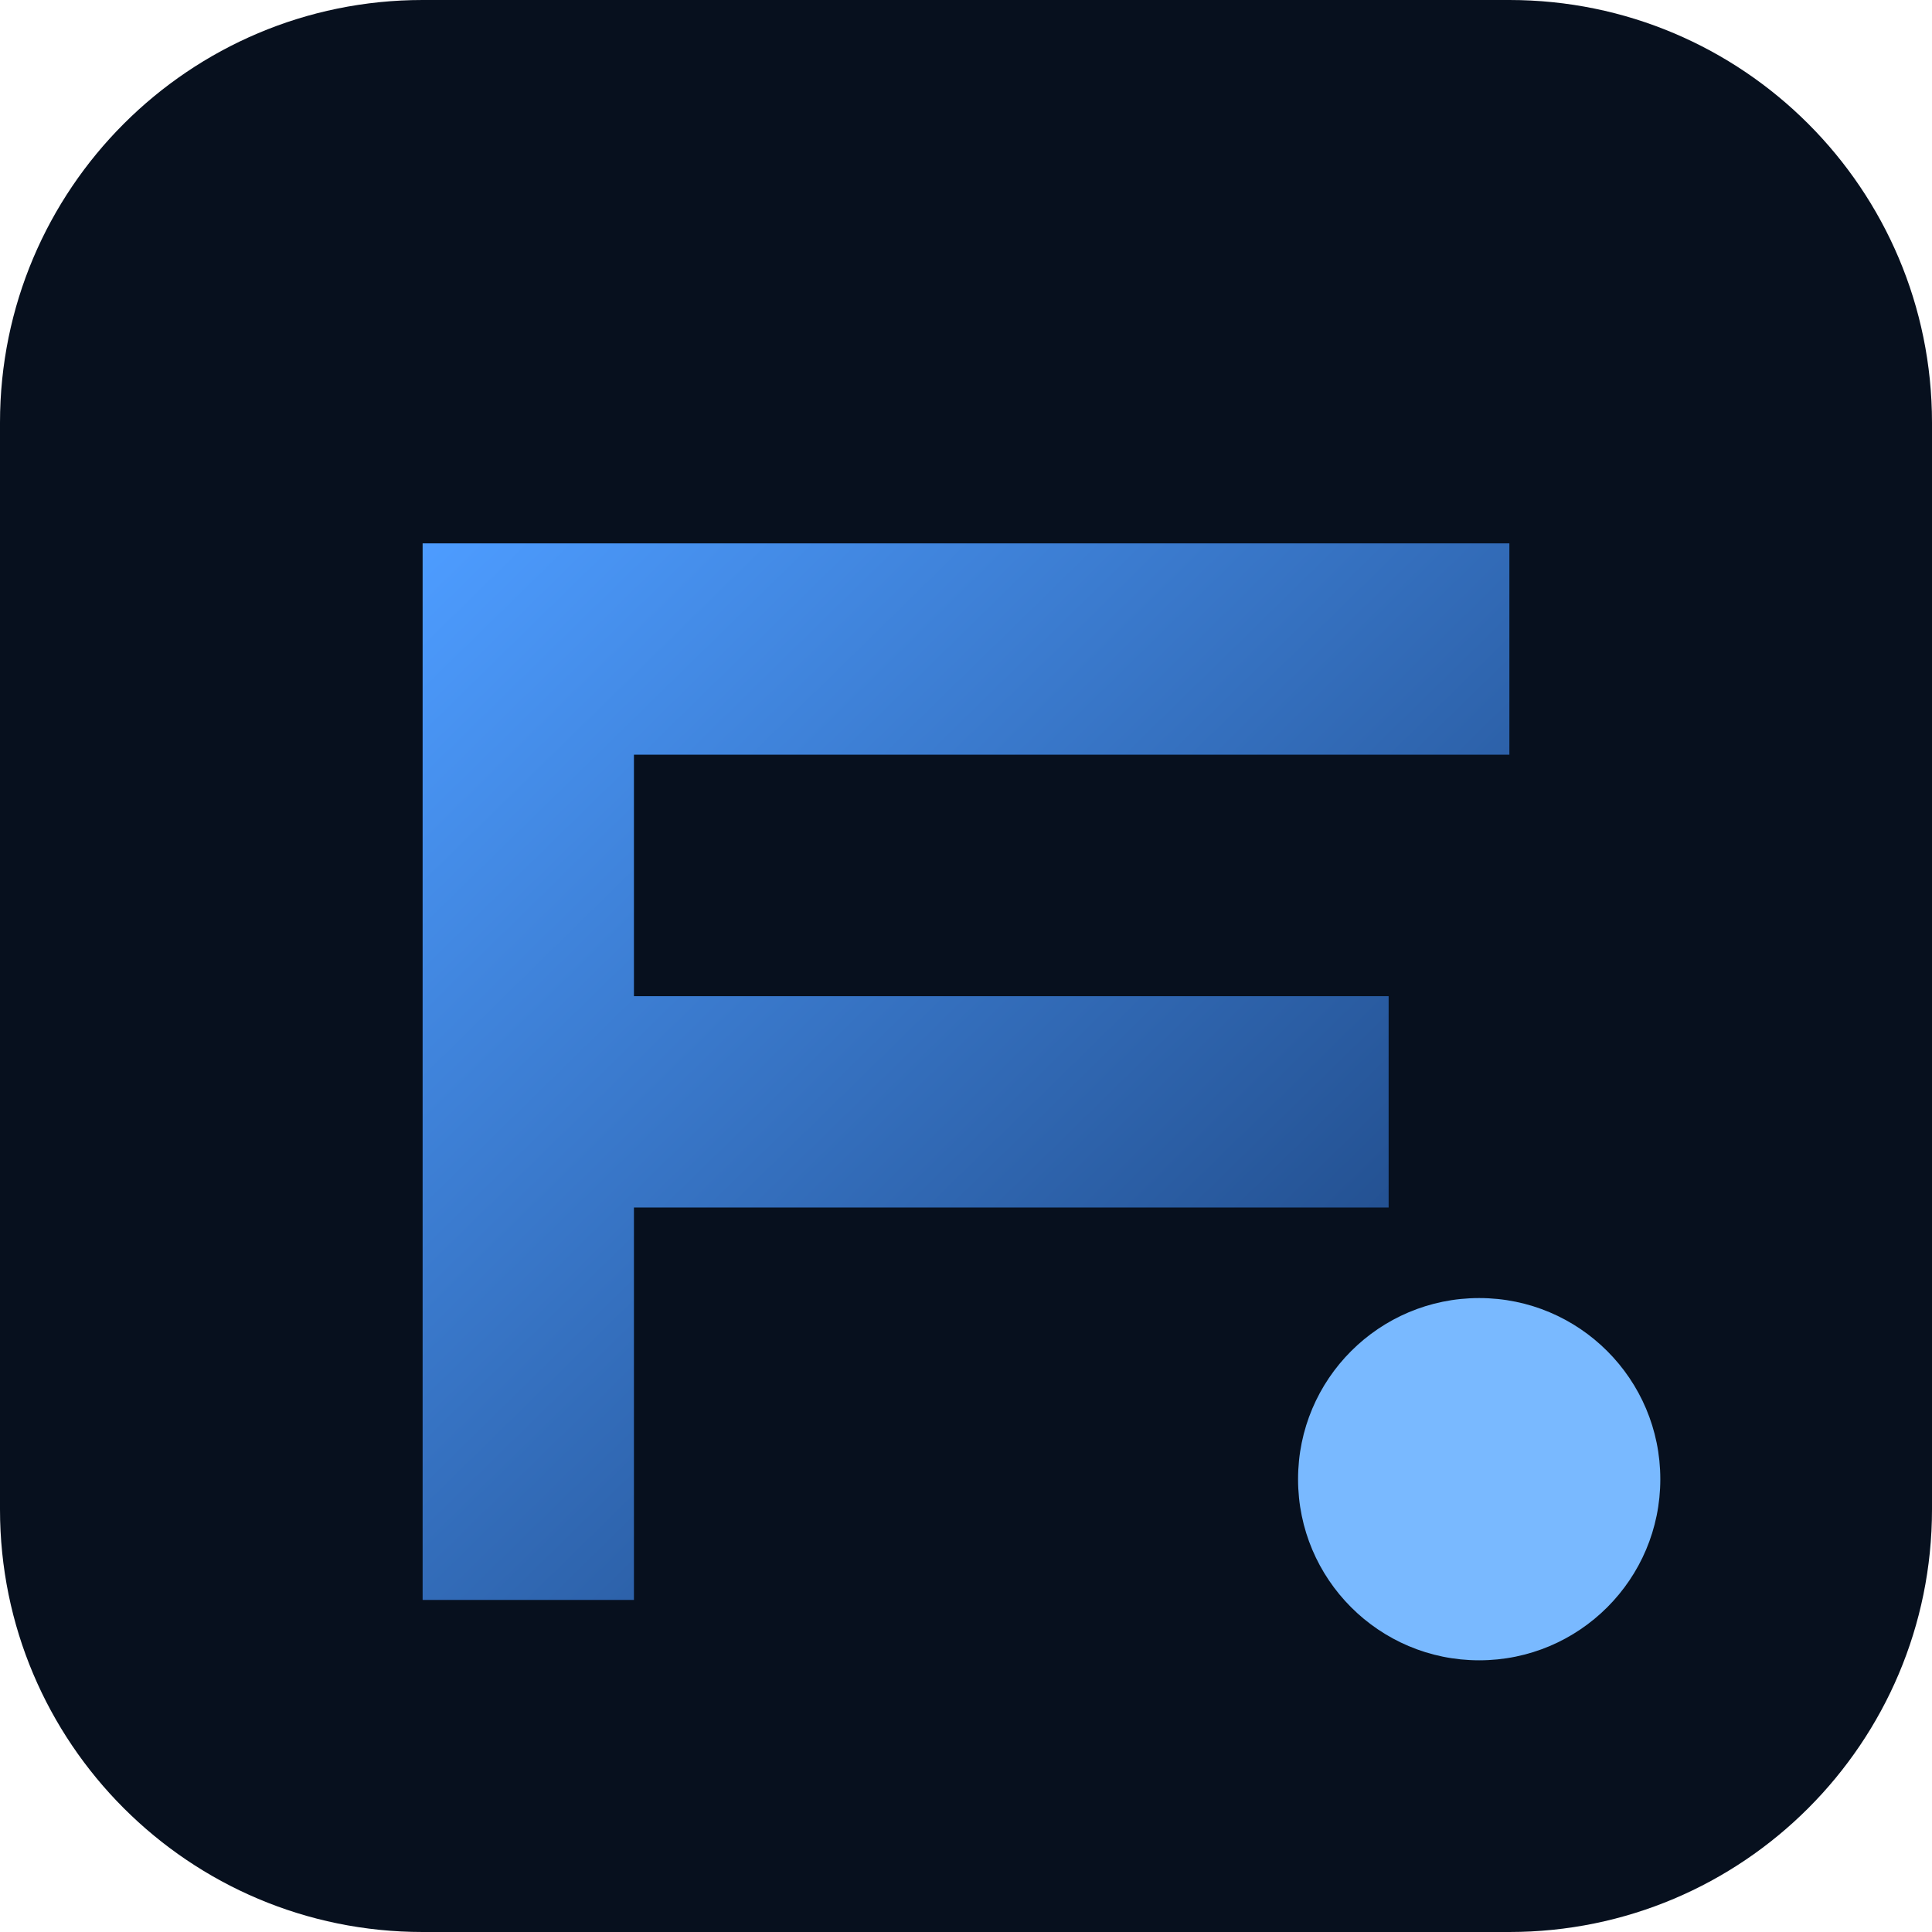
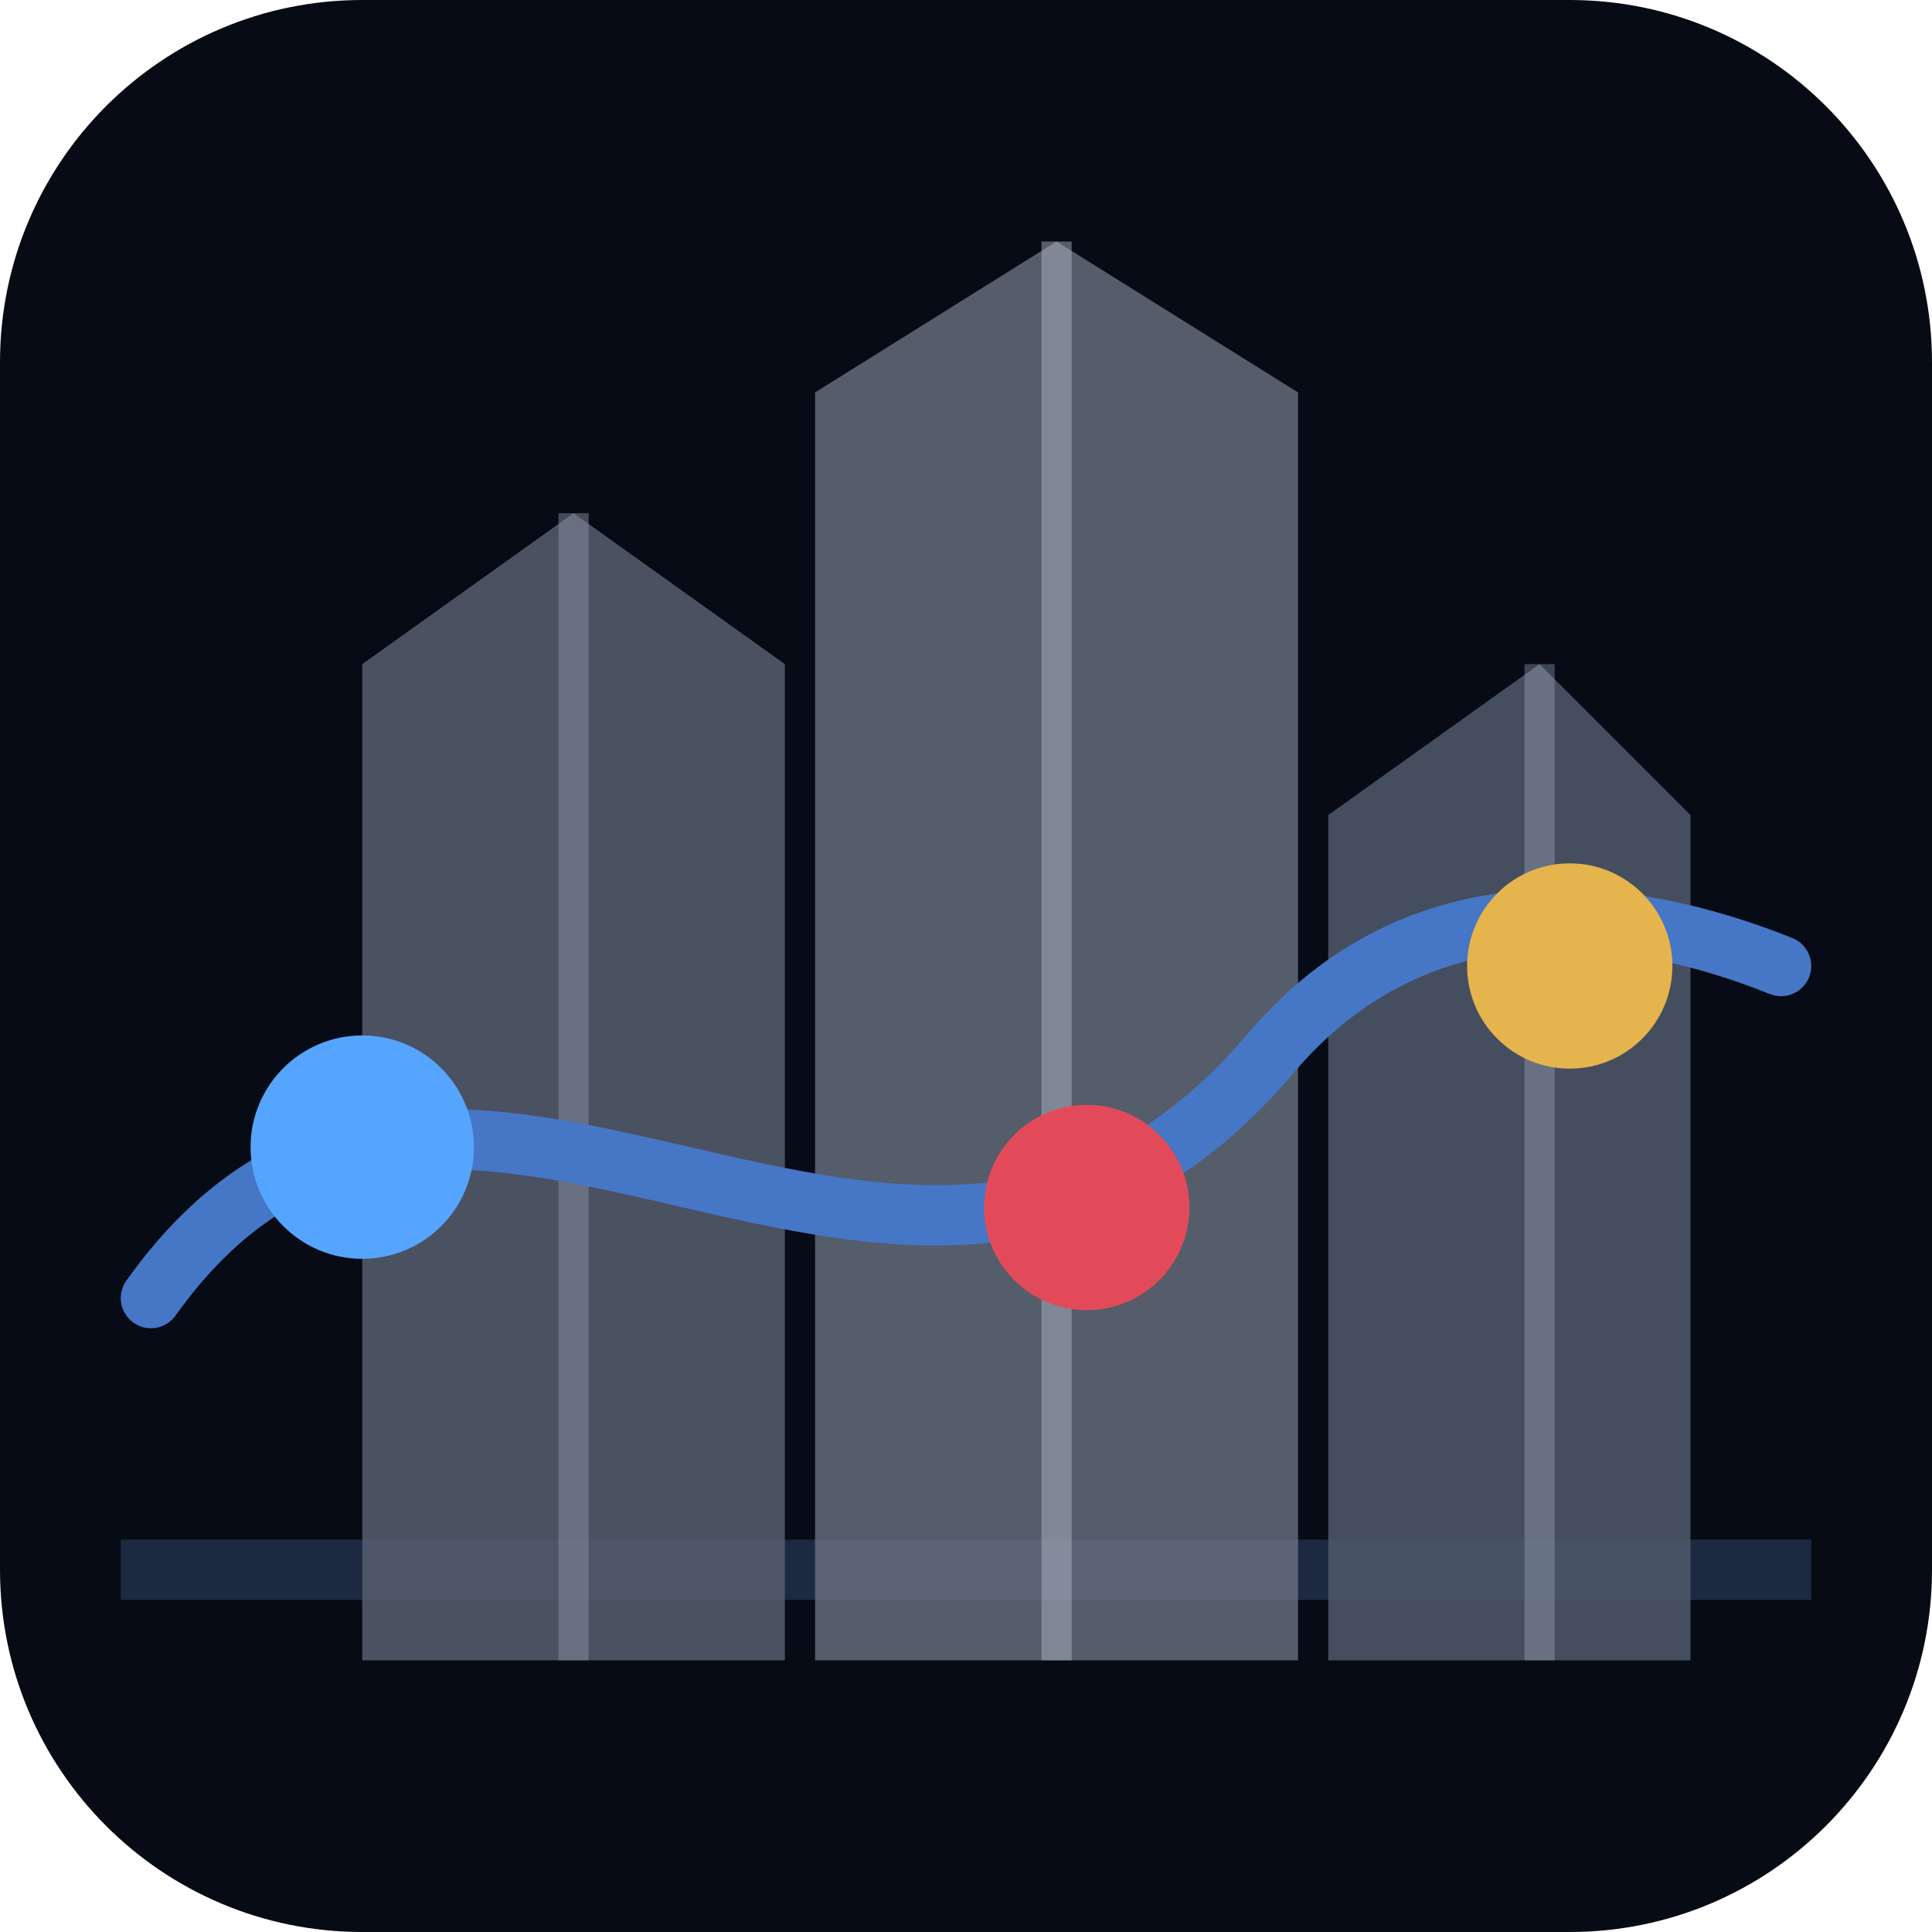
- <svg xmlns="http://www.w3.org/2000/svg" viewBox="0 0 64 64">
-   <defs>
-     <linearGradient id="g" x1="0" y1="0" x2="1" y2="1">
-       <stop stop-color="#4d9cff" />
-       <stop offset="1" stop-color="#173a70" />
-     </linearGradient>
-   </defs>
-   <rect width="64" height="64" rx="14" fill="#07101e" />
-   <path d="M14 18h36v7H21v8h25v7H21v13h-7z" fill="url(#g)" />
-   <circle cx="49" cy="49" r="6" fill="#79b9ff" />
+ <svg xmlns="http://www.w3.org/2000/svg" viewBox="0 0 64 64" role="img" aria-label="Launchstation PS2 towers and orbs">
+   <rect width="64" height="64" rx="12" fill="#070b15" />
+   <path d="M4 52h56" stroke="#1c2940" stroke-width="2" />
+   <path d="M12 55V22l7-5 7 5v33H12Z" fill="#596171" fill-opacity=".82" />
+   <path d="M19 17v38" stroke="#8891a1" stroke-opacity=".48" stroke-width="1" />
+   <path d="M27 55V13l8-5 8 5v42H27Z" fill="#707988" fill-opacity=".74" />
+   <path d="M35 8v47" stroke="#b0b8c5" stroke-opacity=".48" stroke-width="1" />
+   <path d="M44 55V27l7-5 5 5v28H44Z" fill="#515b6c" fill-opacity=".84" />
+   <path d="M51 22v33" stroke="#a6b0c1" stroke-opacity=".36" stroke-width="1" />
+   <path d="M5 43C15 29 30 49 42 35c5-6 12-5 17-3" stroke="#4676c6" stroke-width="2" stroke-linecap="round" fill="none" />
+   <circle cx="12" cy="38" r="3.7" fill="#55a5ff" />
+   <circle cx="36" cy="40" r="3.4" fill="#e34a59" />
+   <circle cx="52" cy="32" r="3.4" fill="#e6b44d" />
</svg>
